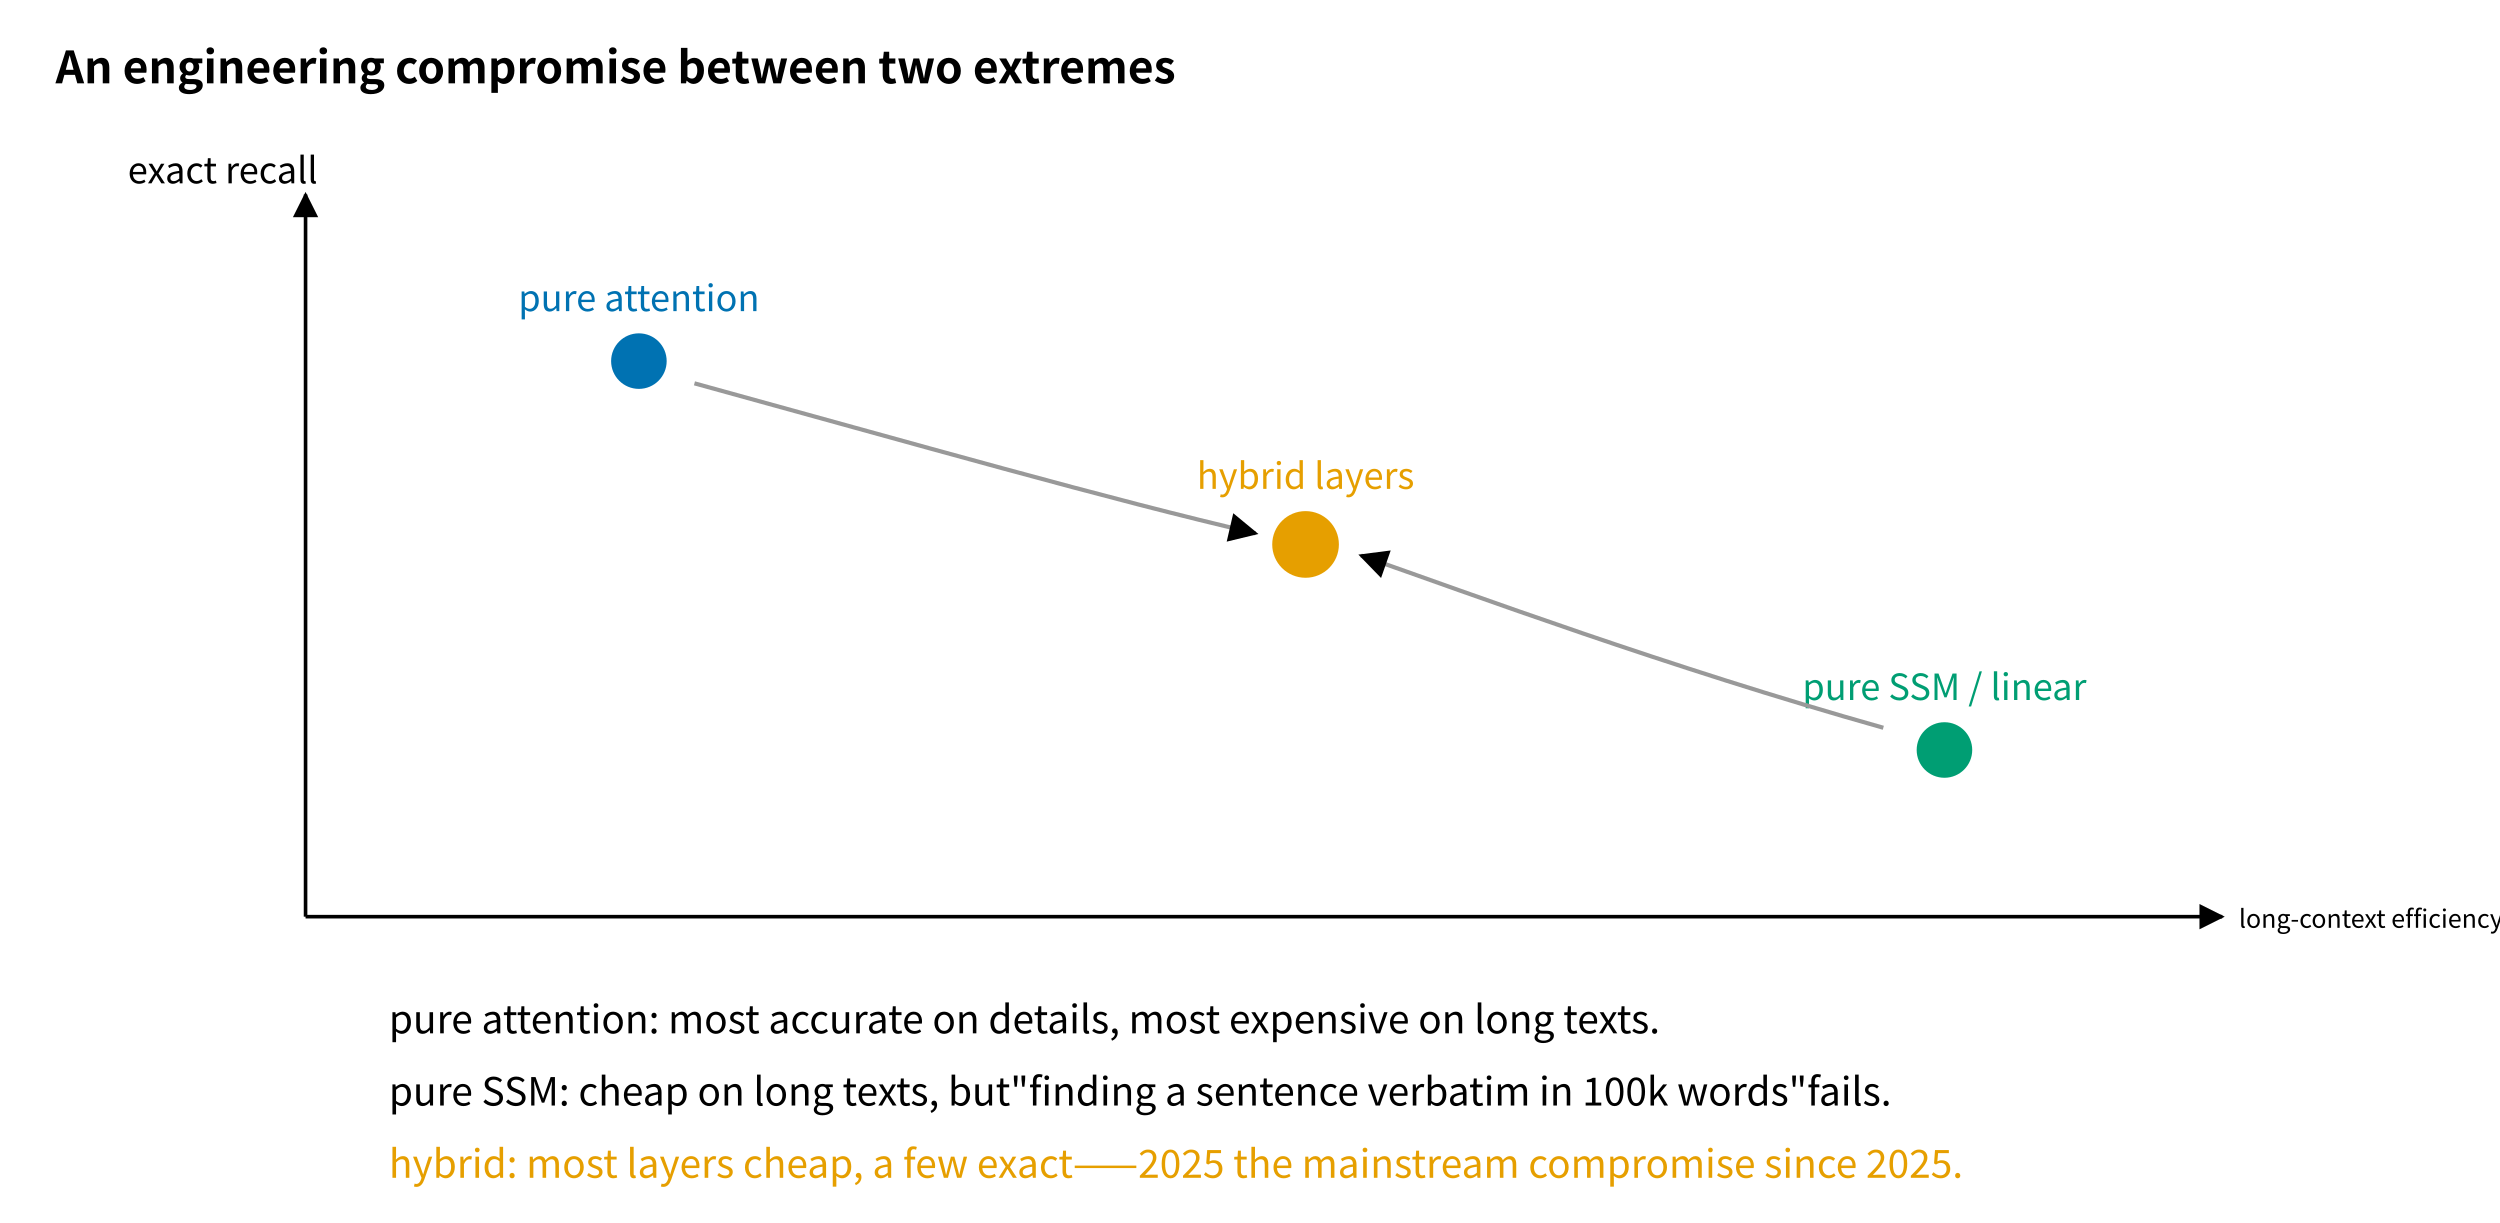
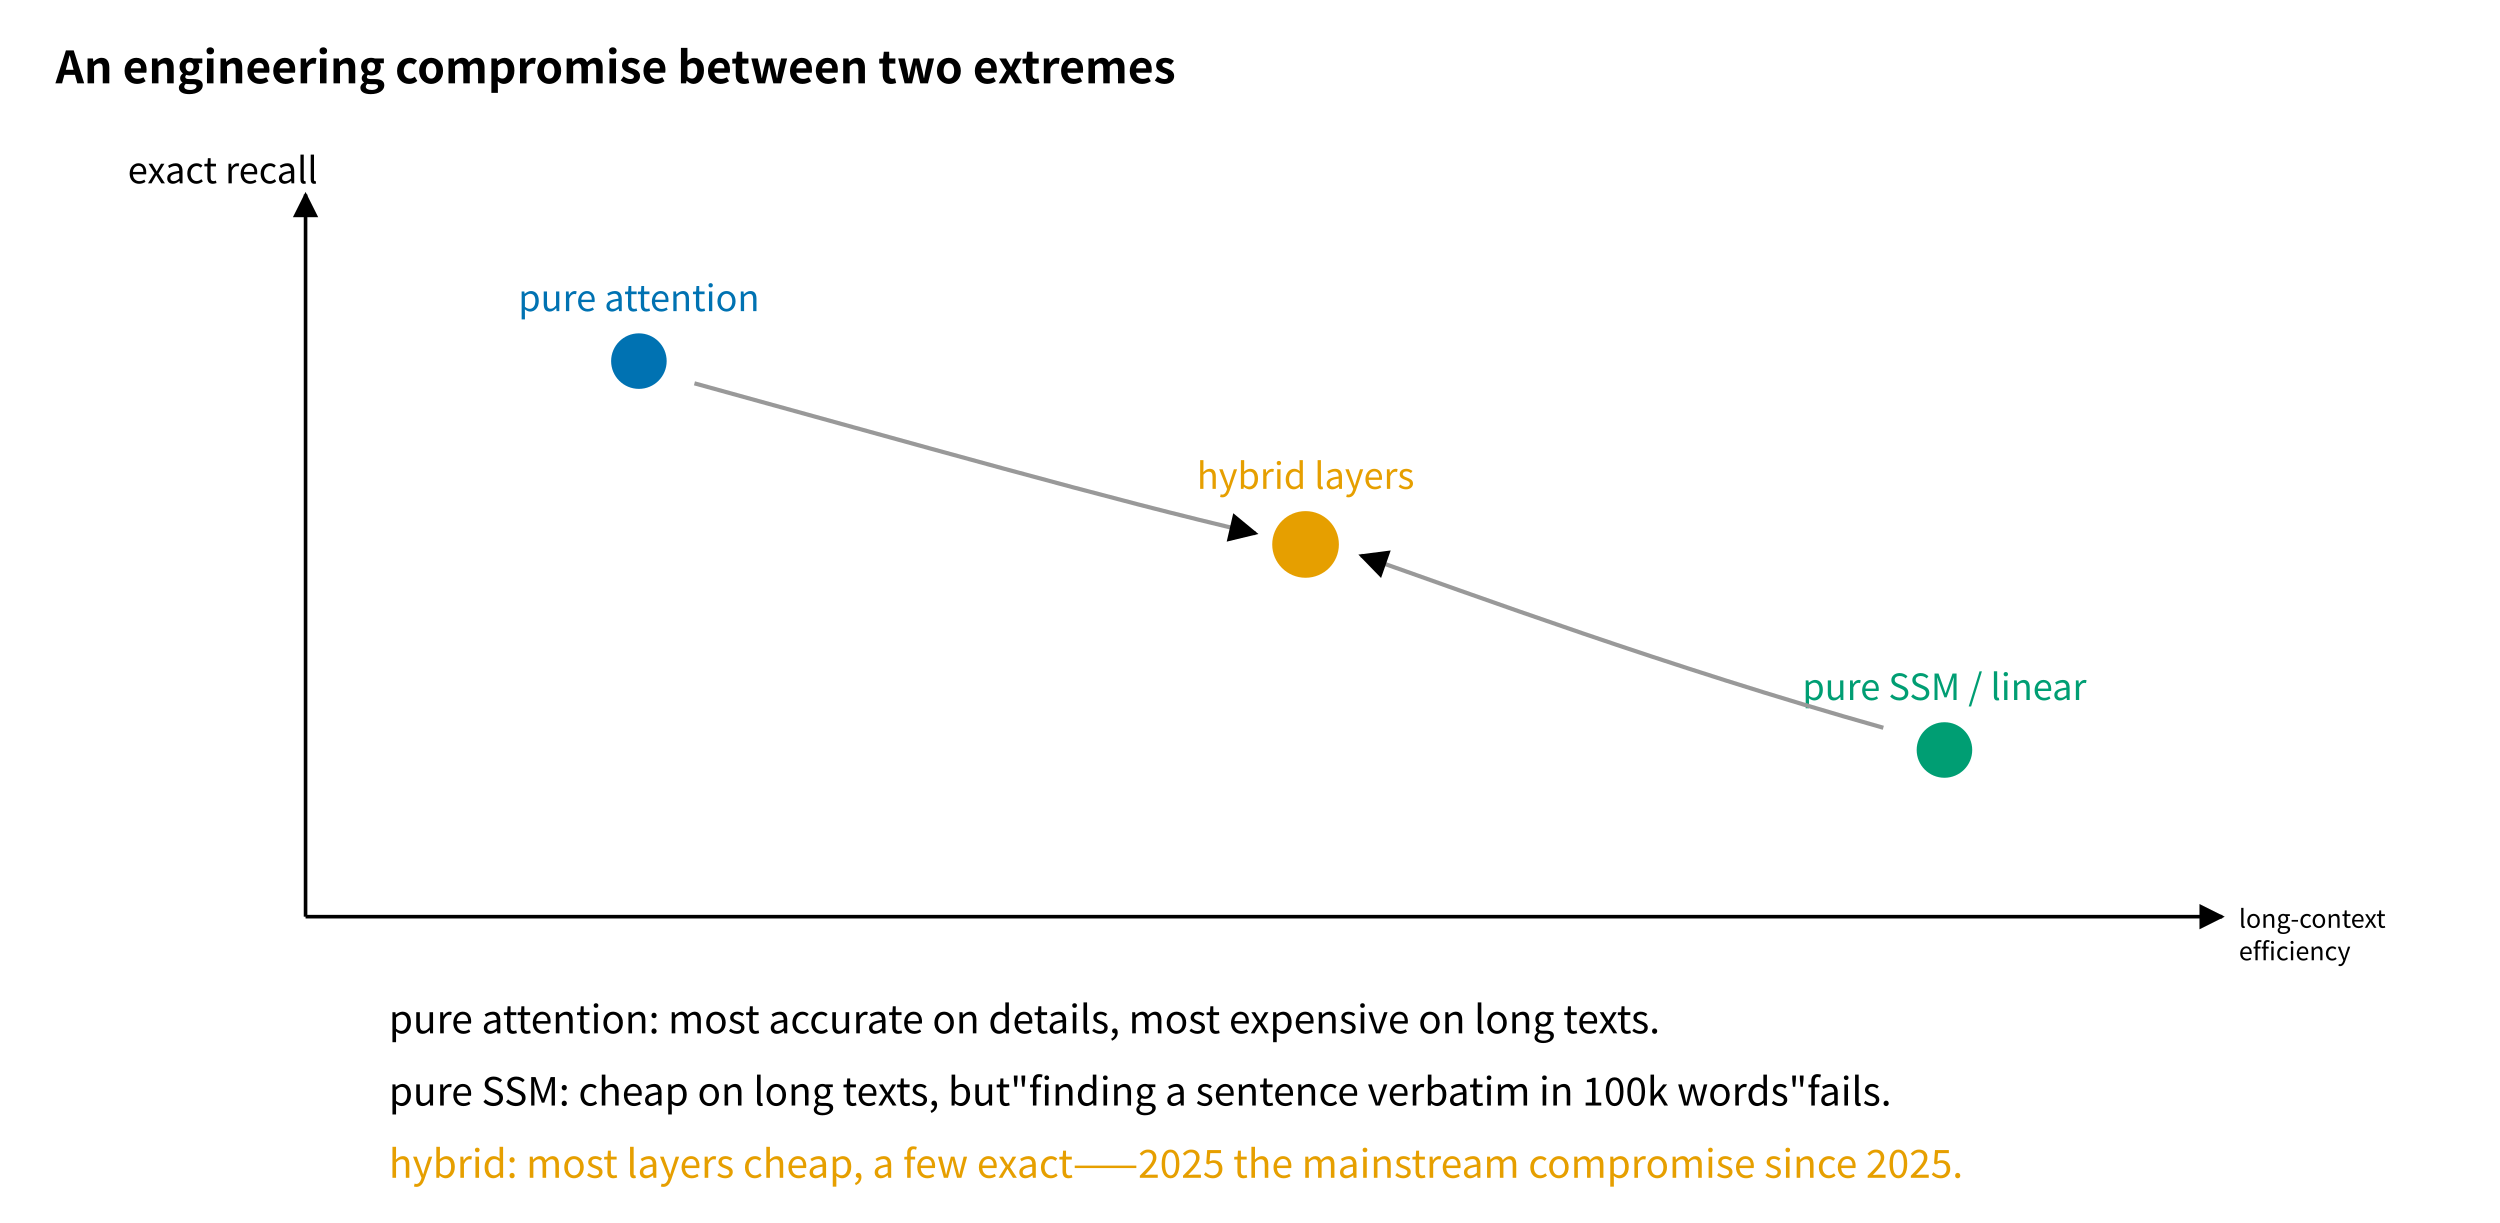
<svg xmlns="http://www.w3.org/2000/svg" width="900" height="440" viewBox="0 0 900 440">
  <defs>
    <marker id="arr" viewBox="0 0 10 10" refX="9" refY="5" markerWidth="7" markerHeight="7" orient="auto-start-reverse">
      <path d="M 0 0 L 10 5 L 0 10 z" fill="#000000" />
    </marker>
    <marker id="arrv" viewBox="0 0 10 10" refX="9" refY="5" markerWidth="7" markerHeight="7" orient="auto-start-reverse">
      <path d="M 0 0 L 10 5 L 0 10 z" fill="#D55E00" />
    </marker>
  </defs>
  <text x="20" y="30" font-size="16" font-weight="bold" fill="#000000" font-family="Noto Sans CJK SC, sans-serif">An engineering compromise between two extremes</text>
  <line x1="110" y1="330" x2="800" y2="330" stroke="#000000" stroke-width="1.3" marker-end="url(#arr)" />
  <line x1="110" y1="330" x2="110" y2="70" stroke="#000000" stroke-width="1.3" marker-end="url(#arr)" />
-   <text x="806" y="334" font-size="9.0" fill="#000000" font-family="Noto Sans CJK SC, sans-serif">long-context efficiency</text>
+   <text x="806" y="334" font-size="9.0" fill="#000000" font-family="Noto Sans CJK SC, sans-serif">long-context</text>
+   <text x="806" y="345.7" font-size="9.0" fill="#000000" font-family="Noto Sans CJK SC, sans-serif">efficiency</text>
  <text x="46" y="66" font-size="13" fill="#000000" font-family="Noto Sans CJK SC, sans-serif">exact recall</text>
  <circle cx="230" cy="130" r="10" fill="#0072B2" />
  <text x="230" y="112" text-anchor="middle" font-size="13" fill="#0072B2" font-family="Noto Sans CJK SC, sans-serif">pure attention</text>
  <circle cx="700" cy="270" r="10" fill="#009E73" />
  <text x="700" y="252" text-anchor="middle" font-size="13" fill="#009E73" font-family="Noto Sans CJK SC, sans-serif">pure SSM / linear</text>
  <circle cx="470" cy="196" r="12" fill="#E69F00" />
  <text x="470" y="176" text-anchor="middle" font-size="13" fill="#E69F00" font-family="Noto Sans CJK SC, sans-serif">hybrid layers</text>
  <path d="M 250 138 C 330 160 400 180 452 192" stroke="#999999" stroke-width="1.5" fill="none" marker-end="url(#arr)" />
  <path d="M 678 262 C 600 240 530 214 490 200" stroke="#999999" stroke-width="1.5" fill="none" marker-end="url(#arr)" />
  <g font-size="14" font-family="Noto Sans CJK SC, sans-serif" fill="#000000">
    <text x="140" y="372">pure attention: most accurate on details, most expensive on long texts.</text>
    <text x="140" y="398">pure SSM: cheap on long texts, but"finding a sentence verbatim in 100k words"fails.</text>
    <text x="140" y="424" fill="#E69F00">hybrid: most layers cheap, a few exact——2025 the mainstream compromise since 2025.</text>
  </g>
</svg>
